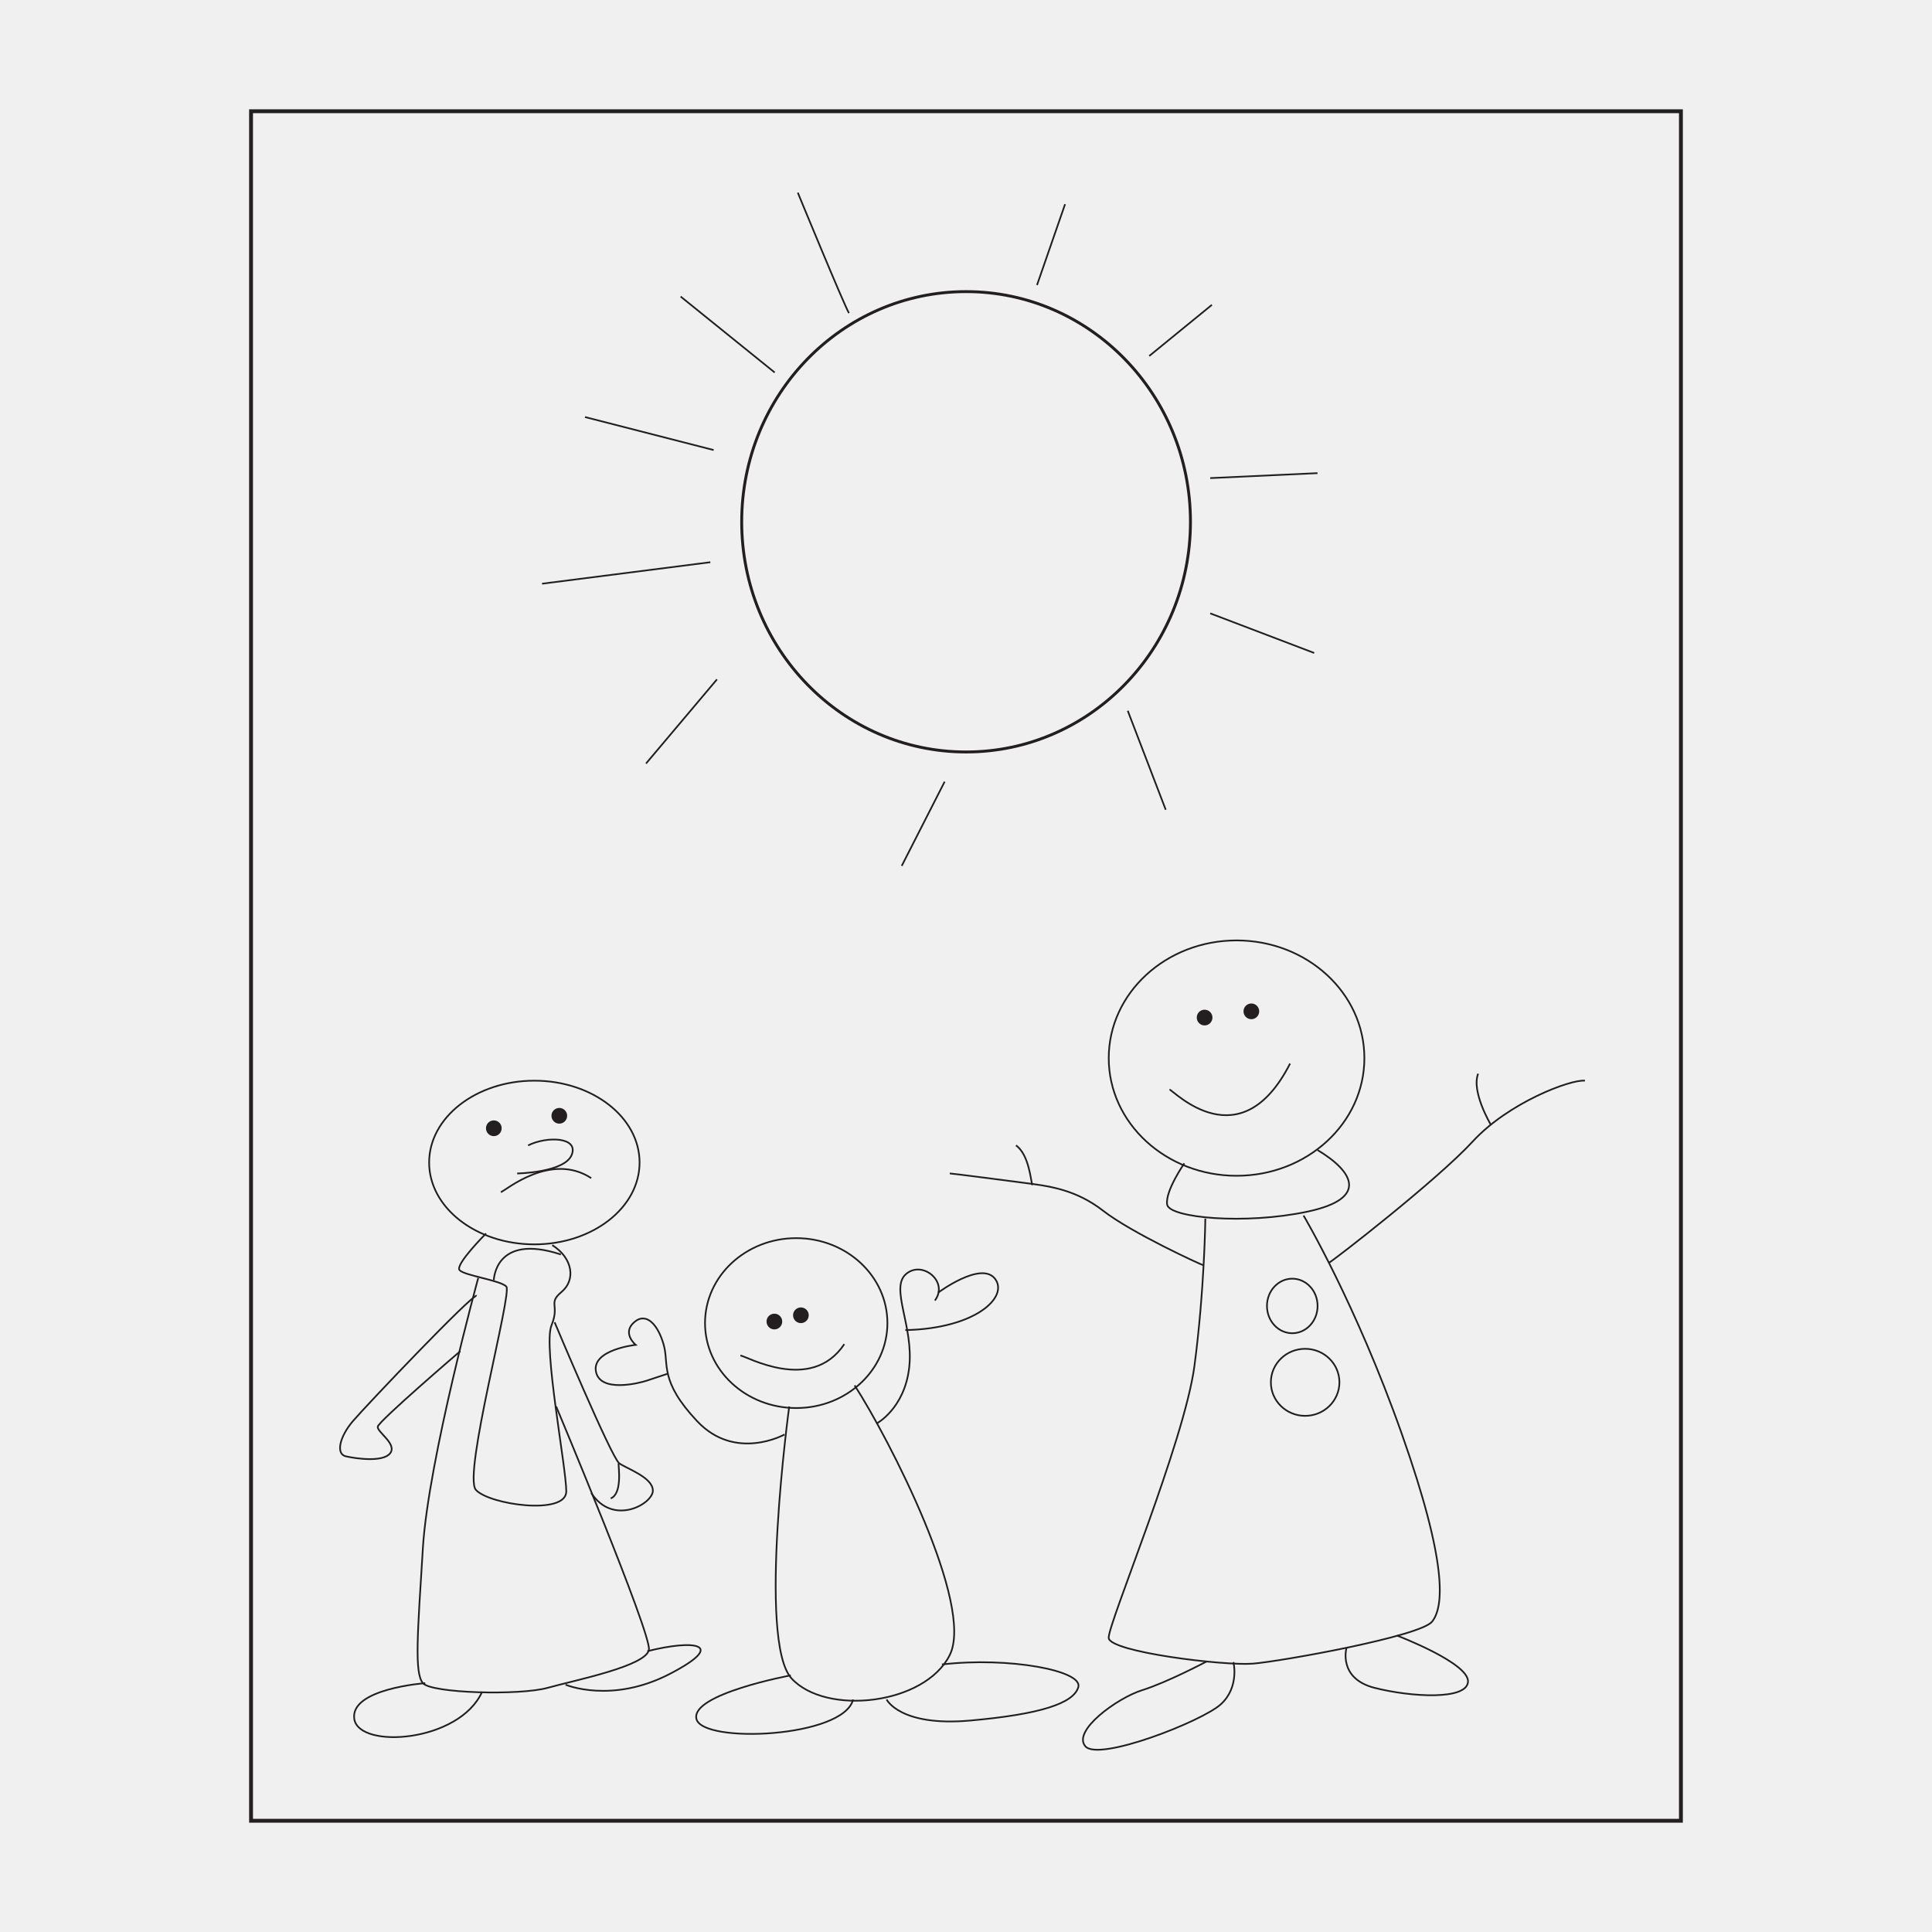
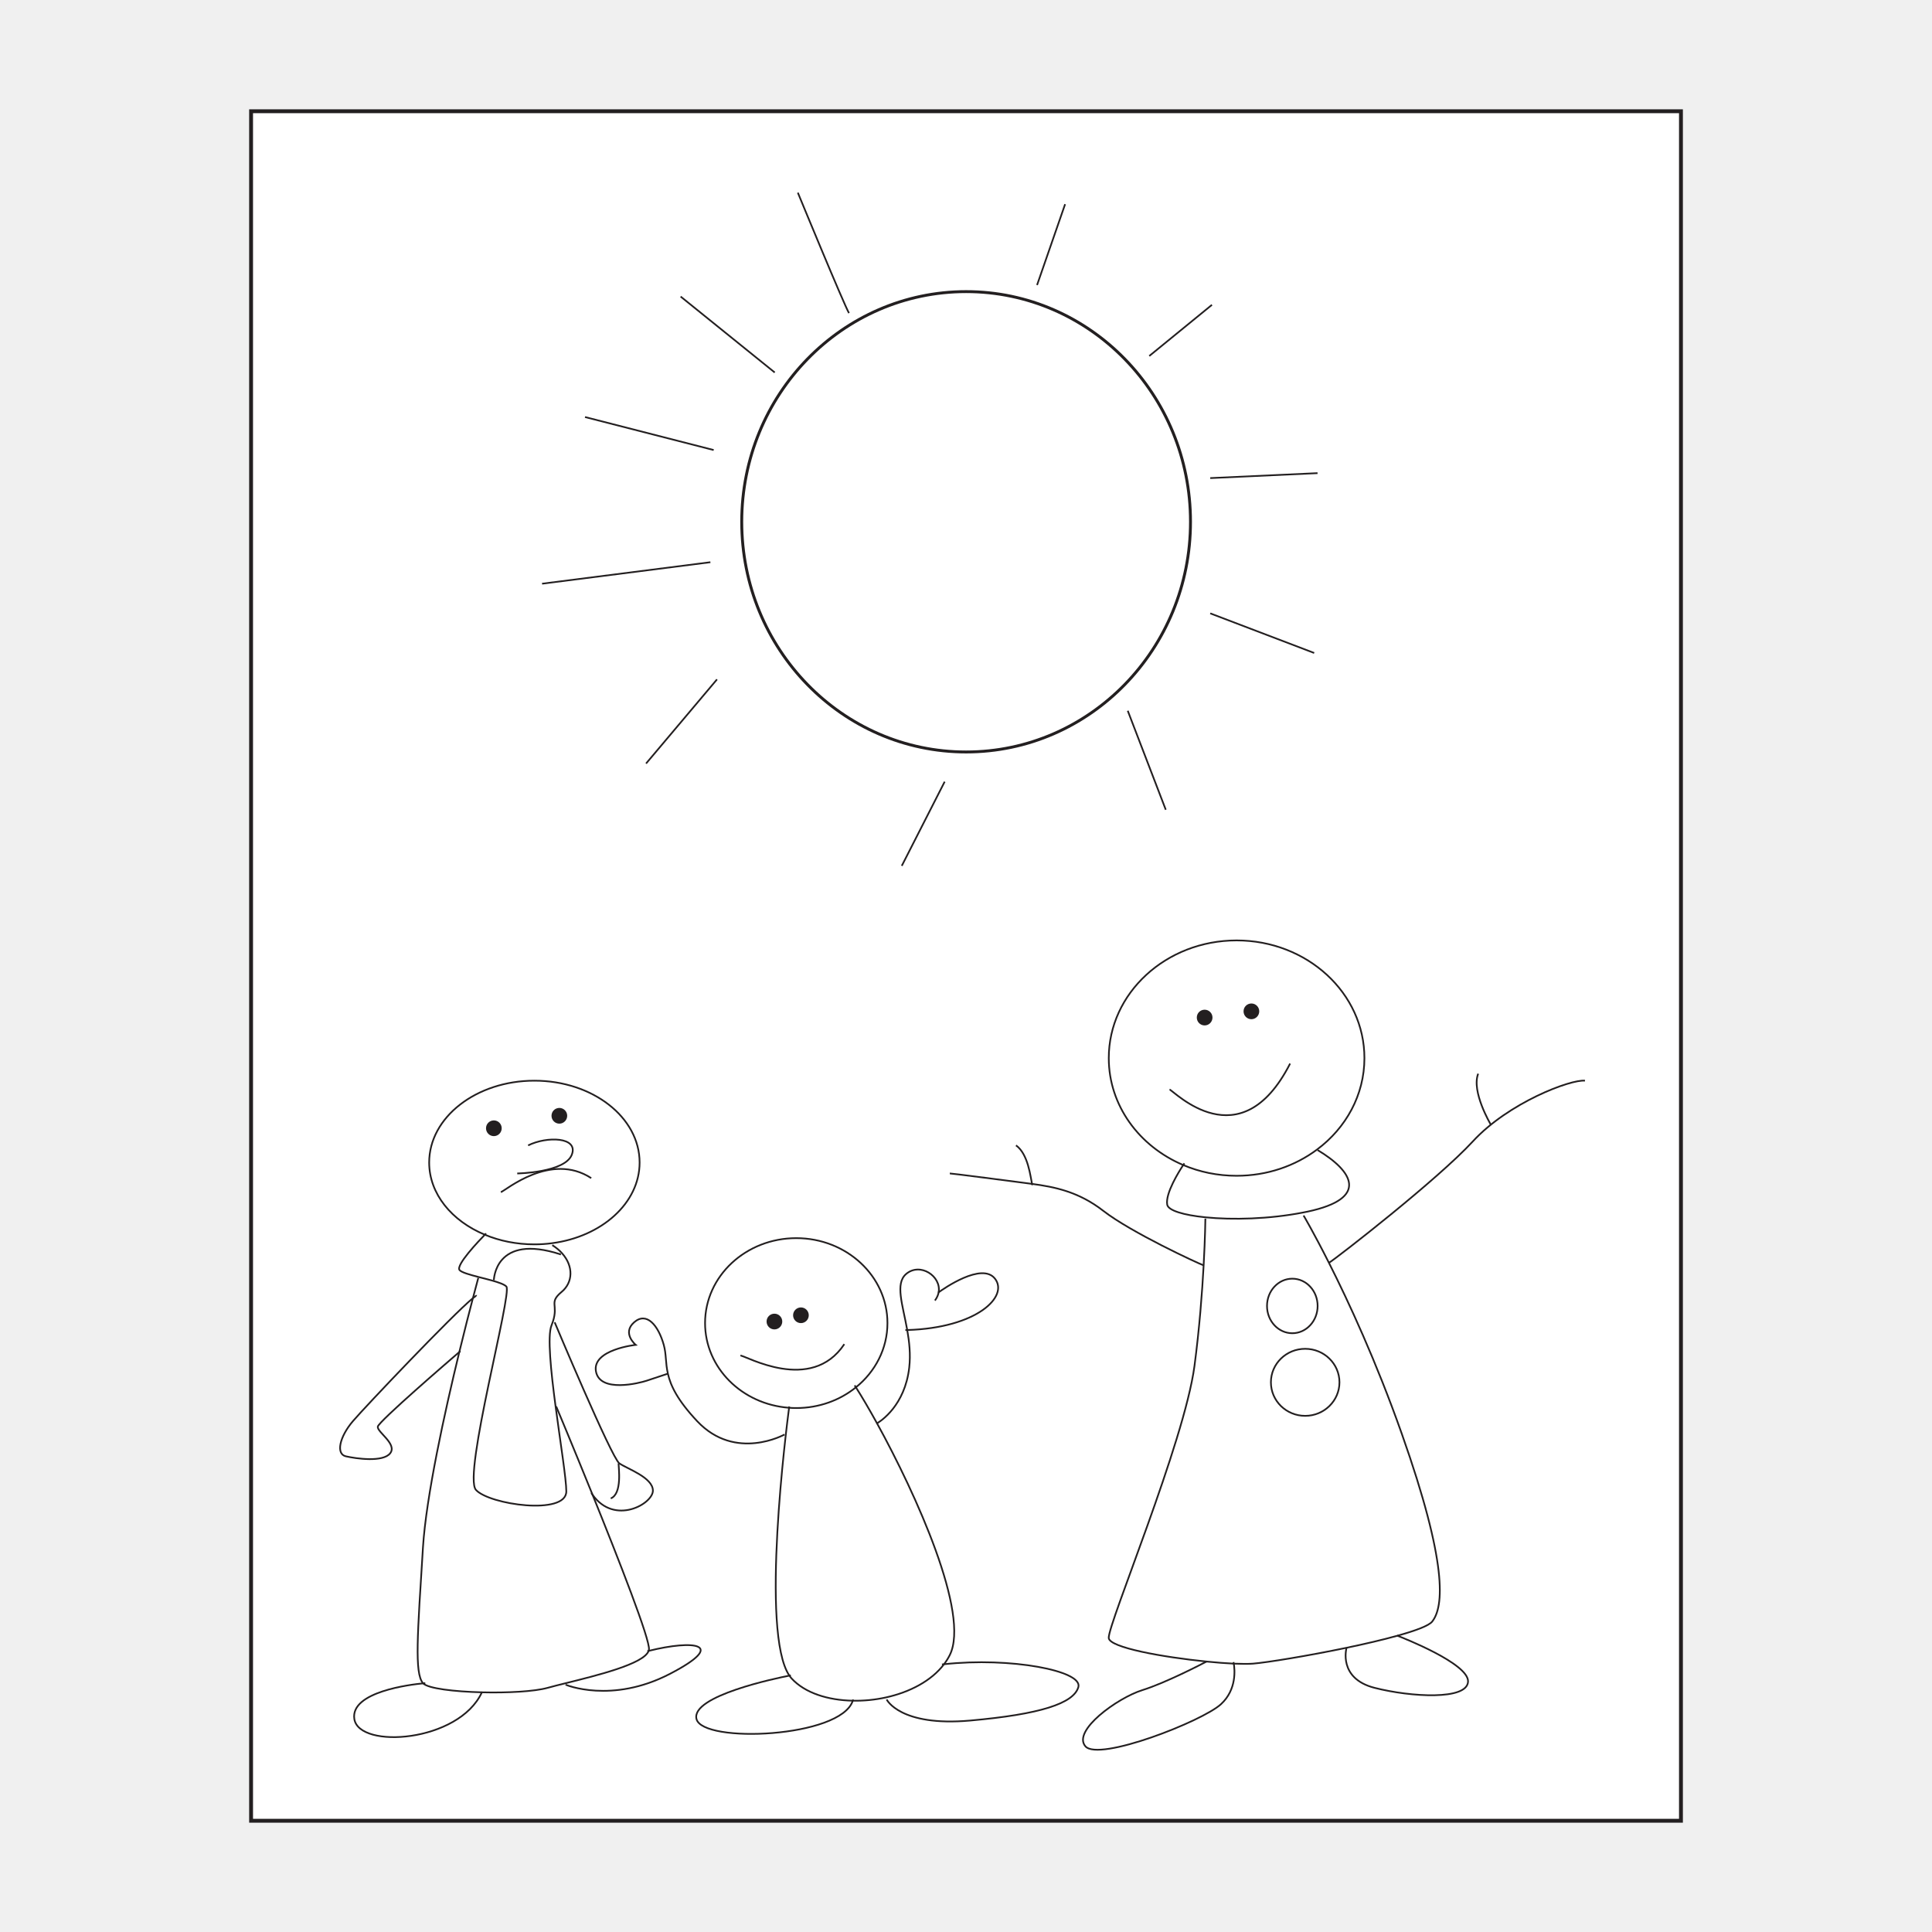
<svg xmlns="http://www.w3.org/2000/svg" id="Layer_1" version="1.1" viewBox="0 0 500 500">
  <defs>
    <style>
-       .st0 {
+       .st0, .st1, .st2 {
+         fill: #fff;
+       }
+ 
+       .st3 {
        fill: #231f20;
      }

-       .st1, .st2, .st3, .st4 {
-         fill: none;
+       .st1 {
+         stroke-width: .75px;
      }

-       .st1, .st3, .st4 {
+       .st1, .st2, .st4 {
        stroke: #231f20;
      }

-       .st5 {
-         clip-path: url(#clippath-1);
-       }
- 
-       .st3 {
+       .st4 {
+         fill: none;
        stroke-width: .44px;
      }
- 
-       .st4 {
-         stroke-width: .75px;
-       }
- 
-       .st6 {
-         clip-path: url(#clippath);
-       }
    </style>
-     <clipPath id="clippath">
-       <rect class="st2" x="85.46" y="48.45" width="326.12" height="408.92" />
-     </clipPath>
-     <clipPath id="clippath-1">
-       <rect class="st2" x="85.46" y="48.45" width="326.12" height="408.92" />
-     </clipPath>
  </defs>
-   <g class="st6">
-     <path class="st4" d="M250.02,75.47c32.07,0,58.07,26.67,58.07,59.57s-26,59.57-58.07,59.57-58.07-26.67-58.07-59.57,26-59.57,58.07-59.57Z" />
+   <rect class="st2" x="64.98" y="28.79" width="370.05" height="442.42" />
+   <g>
+     <g>
+       <path class="st0" d="M167.86,427.25c11.75-2.93,20.54-1.87,5.54,5.93-15.13,7.86-27.03,2.82-27.03,2.82l-.09-.36c8.2-2.04,20.38-5.01,21.58-8.39Z" />
+       <path class="st0" d="M118.87,349.9c1.37-5.65,2.62-10.52,3.52-13.94.86-3.29,1.39-5.24,1.39-5.24l.06-.23c1.15.29,2.36.59,3.46.9,1.72.48,3.18.99,3.74,1.55,1.61,1.61-11.3,48.81-7.87,52.64s23.39,6.66,23.39.4c0-3.15-1.53-12.64-2.77-21.97l.16-.02s4.38,10.45,9.4,22.85c6.87,16.99,14.95,37.63,14.6,40.08-.02.11-.04.22-.09.33-1.2,3.38-13.38,6.35-21.58,8.39-1.74.43-3.31.82-4.55,1.17-3.45.96-10.43,1.33-17.02,1.16-7.17-.18-13.91-.98-15.2-2.32-.02-.01-.03-.03-.05-.05-2.22-2.63-1.41-12.51,0-35.1.83-13.23,5.6-34.91,9.41-50.6Z" />
+       <path class="st0" d="M160.29,378.72c2.02,1.41,8.68,3.63,8.68,7.06s-9.93,9.07-15.62,1.06c-5.02-12.4-9.4-22.85-9.4-22.85l-.16.02c-1.23-9.22-2.16-18.29-1.06-20.99.14-.34.25-.66.35-.96l.47.15s14.72,35.09,16.74,36.51Z" />
+       <path class="st0" d="M125.48,319.54c-8.58-3.55-14.41-10.59-14.41-18.68,0-11.7,12.19-21.18,27.23-21.18s27.23,9.48,27.23,21.18c0,10.49-9.8,19.2-22.67,20.88-1.48.2-3.01.3-4.56.3-4.64,0-9-.9-12.82-2.5Z" />
+       <path class="st0" d="M145.49,324.38c2.96,3.32,2.81,7.51-.14,9.96-3.4,2.84-.78,3.19-2.27,7.72-.1.3-.21.62-.35.96-1.1,2.7-.17,11.77,1.06,20.99,1.24,9.33,2.77,18.82,2.77,21.97,0,6.26-19.96,3.43-23.39-.4s9.48-51.03,7.87-52.64c-.56-.56-2.02-1.07-3.74-1.55l.51-.07s.2-12.3,17.35-6.66l.33-.28Z" />
+       <path class="st0" d="M145.49,324.38l-.33.28c-17.15-5.64-17.35,6.66-17.35,6.66l-.51.07c-1.1-.31-2.31-.61-3.46-.9-2.29-.6-4.37-1.18-4.9-1.79-1.07-1.24,5.06-7.64,6.54-9.16,3.82,1.6,8.18,2.5,12.82,2.5,1.55,0,3.08-.1,4.56-.3l.07.5c1.02.64,1.88,1.37,2.56,2.14Z" />
+       <path class="st0" d="M122.39,335.96c-.9,3.42-2.15,8.29-3.52,13.94-2.48,2.13-20.91,18-21.1,19.32-.2,1.41,5.04,4.44,3.23,6.86-1.82,2.42-8.88,1.41-11.5.81s-1.62-5.04,1.81-9.07c3.09-3.64,25.96-27.7,31.08-31.86Z" />
+       <path class="st0" d="M109.51,435.65c1.29,1.34,8.03,2.14,15.2,2.32-5.98,12.97-31.8,14.75-33.01,6.91-1.08-7.08,14.65-8.93,17.81-9.23Z" />
+     </g>
+     <g>
+       <path class="st4" d="M125.48,319.54c-8.58-3.55-14.41-10.59-14.41-18.68,0-11.7,12.19-21.18,27.23-21.18s27.23,9.48,27.23,21.18c0,10.49-9.8,19.2-22.67,20.88-1.48.2-3.01.3-4.56.3-4.64,0-9-.9-12.82-2.5Z" />
+       <path class="st4" d="M125.8,319.22l-.32.32c-1.48,1.52-7.61,7.92-6.54,9.16.53.61,2.61,1.19,4.9,1.79,1.15.29,2.36.59,3.46.9,1.72.48,3.18.99,3.74,1.55,1.61,1.61-11.3,48.81-7.87,52.64s23.39,6.66,23.39.4c0-3.15-1.53-12.64-2.77-21.97-1.23-9.22-2.16-18.29-1.06-20.99.14-.34.25-.66.35-.96,1.49-4.53-1.13-4.88,2.27-7.72,2.95-2.45,3.1-6.64.14-9.96-.68-.77-1.54-1.5-2.56-2.14" />
+       <path class="st4" d="M127.81,331.32s.2-12.3,17.35-6.66" />
+       <path class="st4" d="M143.55,342.21s14.72,35.09,16.74,36.51c2.02,1.41,8.68,3.63,8.68,7.06s-9.93,9.07-15.62,1.06c-.12-.15-.22-.3-.32-.45" />
+       <path class="st4" d="M160.08,378.72c0,1.01,1.01,7.87-2.02,9.07" />
+       <path class="st4" d="M123.78,330.72s-.53,1.95-1.39,5.24c-.9,3.42-2.15,8.29-3.52,13.94-3.81,15.69-8.58,37.37-9.41,50.6-1.41,22.59-2.22,32.47,0,35.1.02.02.03.04.05.05,1.29,1.34,8.03,2.14,15.2,2.32,6.59.17,13.57-.2,17.02-1.16,1.24-.35,2.81-.74,4.55-1.17,8.2-2.04,20.38-5.01,21.58-8.39.05-.11.07-.22.09-.33.35-2.45-7.73-23.09-14.6-40.08-5.02-12.4-9.4-22.85-9.4-22.85" />
+       <path class="st4" d="M123.38,335.35c-.1-.06-.44.16-.99.61-5.12,4.16-27.99,28.22-31.08,31.86-3.43,4.03-4.43,8.47-1.81,9.07s9.68,1.61,11.5-.81c1.81-2.42-3.43-5.45-3.23-6.86.19-1.32,18.62-17.19,21.1-19.32.18-.16.28-.24.28-.24" />
+       <path class="st4" d="M110.06,435.6s-.2.01-.55.05c-3.16.3-18.89,2.15-17.81,9.23,1.21,7.84,27.03,6.06,33.01-6.91.02-.05.05-.1.07-.15" />
+       <path class="st4" d="M146.37,436s11.9,5.04,27.03-2.82c15-7.8,6.21-8.86-5.54-5.93-.1.03-.21.05-.31.08" />
+     </g>
  </g>
-   <line class="st3" x1="268.38" y1="73.77" x2="275.64" y2="52.84" />
-   <line class="st3" x1="297.42" y1="92.13" x2="313.64" y2="78.89" />
-   <line class="st3" x1="313.21" y1="123.73" x2="340.97" y2="122.45" />
-   <line class="st3" x1="313.21" y1="158.74" x2="340.11" y2="168.99" />
-   <line class="st3" x1="291.86" y1="183.94" x2="301.69" y2="209.56" />
-   <line class="st3" x1="244.47" y1="202.3" x2="233.37" y2="224.08" />
-   <line class="st3" x1="185.55" y1="175.82" x2="167.19" y2="197.6" />
-   <line class="st3" x1="183.84" y1="145.5" x2="140.29" y2="151.06" />
-   <line class="st3" x1="184.69" y1="116.47" x2="151.39" y2="107.93" />
-   <line class="st3" x1="200.49" y1="96.4" x2="176.15" y2="76.75" />
-   <g class="st5">
-     <path class="st3" d="M219.71,81.03c-1.28-2.13-13.24-31.17-13.24-31.17" />
-     <ellipse class="st3" cx="138.29" cy="300.86" rx="27.23" ry="21.18" />
-     <path class="st3" d="M320.02,243.38c18.27,0,33.08,13.64,33.08,30.46s-14.81,30.45-33.08,30.45-33.08-13.64-33.08-30.45,14.81-30.46,33.08-30.46Z" />
-     <path class="st3" d="M206.06,320.43c13.03,0,23.6,9.84,23.6,21.98s-10.56,21.99-23.6,21.99-23.6-9.84-23.6-21.99,10.57-21.98,23.6-21.98Z" />
-     <path class="st0" d="M200.41,340.2c1,0,1.81.81,1.81,1.81s-.81,1.82-1.81,1.82-1.81-.81-1.81-1.82.81-1.81,1.81-1.81" />
-     <path class="st3" d="M200.41,340.2c1,0,1.81.81,1.81,1.81s-.81,1.82-1.81,1.82-1.81-.81-1.81-1.82.81-1.81,1.81-1.81Z" />
-     <path class="st0" d="M207.27,338.58c1,0,1.81.81,1.81,1.81s-.81,1.81-1.81,1.81-1.81-.81-1.81-1.81.81-1.81,1.81-1.81" />
-     <path class="st3" d="M207.27,338.58c1,0,1.81.81,1.81,1.81s-.81,1.81-1.81,1.81-1.81-.81-1.81-1.81.81-1.81,1.81-1.81Z" />
-     <path class="st0" d="M311.75,261.53c1,0,1.81.81,1.81,1.81s-.81,1.82-1.81,1.82-1.81-.81-1.81-1.82.81-1.81,1.81-1.81" />
-     <path class="st3" d="M311.75,261.53c1,0,1.81.81,1.81,1.81s-.81,1.82-1.81,1.82-1.81-.81-1.81-1.82.81-1.81,1.81-1.81Z" />
-     <path class="st0" d="M323.85,259.92c1,0,1.81.81,1.81,1.81s-.81,1.82-1.81,1.82-1.81-.81-1.81-1.82.81-1.81,1.81-1.81" />
-     <path class="st3" d="M323.85,259.92c1,0,1.81.81,1.81,1.81s-.81,1.82-1.81,1.82-1.81-.81-1.81-1.82.81-1.81,1.81-1.81Z" />
-     <path class="st0" d="M127.8,290.18c1,0,1.81.81,1.81,1.81s-.81,1.82-1.81,1.82-1.81-.81-1.81-1.82.81-1.81,1.81-1.81" />
-     <path class="st3" d="M127.8,290.18c1,0,1.81.81,1.81,1.81s-.81,1.82-1.81,1.82-1.81-.81-1.81-1.82.81-1.81,1.81-1.81Z" />
-     <path class="st0" d="M144.75,286.95c1,0,1.81.81,1.81,1.81s-.81,1.82-1.81,1.82-1.81-.81-1.81-1.82.81-1.81,1.81-1.81" />
-     <path class="st3" d="M144.75,286.95c1,0,1.81.81,1.81,1.81s-.81,1.82-1.81,1.82-1.81-.81-1.81-1.82.81-1.81,1.81-1.81Z" />
-     <path class="st3" d="M302.67,281.97c1.08.27,18.29,18.56,31.2-6.72" />
-     <path class="st3" d="M191.61,350.82c1.35,0,18.29,9.95,26.89-2.96" />
-     <path class="st3" d="M129.62,308.53c1.21-.4,12.91-10.49,23.39-3.63" />
-     <path class="st3" d="M133.85,303.69s12.3-.2,14.12-4.84c1.81-4.64-6.45-4.84-11.3-2.42" />
-     <path class="st3" d="M125.79,319.22s-8.07,8.07-6.86,9.48c1.21,1.41,10.49,2.62,12.1,4.24,1.61,1.61-11.3,48.81-7.87,52.64,3.43,3.83,23.39,6.66,23.39.4s-6.05-37.52-3.83-42.96c2.22-5.45-1.01-5.65,2.62-8.68,3.63-3.02,3.02-8.67-2.42-12.1" />
-     <path class="st3" d="M127.8,331.32s.2-12.3,17.35-6.66" />
-     <path class="st3" d="M143.54,342.21s14.72,35.09,16.74,36.51c2.02,1.41,8.68,3.63,8.68,7.06s-10.29,9.28-15.94.61" />
-     <path class="st3" d="M160.07,378.72c0,1.01,1.01,7.87-2.02,9.07" />
-     <path class="st3" d="M123.77,330.72s-12.91,47.2-14.32,69.78c-1.41,22.59-2.22,32.47,0,35.1,2.22,2.62,25.01,3.23,32.27,1.21,7.26-2.02,25.61-5.65,26.22-9.89.6-4.23-24-62.93-24-62.93" />
-     <path class="st3" d="M123.37,335.35c-1.01-.6-28.64,28.44-32.07,32.47-3.43,4.03-4.43,8.47-1.81,9.07,2.62.6,9.68,1.61,11.5-.81,1.81-2.42-3.43-5.45-3.23-6.86.2-1.41,21.38-19.56,21.38-19.56" />
-     <path class="st3" d="M110.05,435.6s-19.56,1.41-18.36,9.28c1.21,7.87,27.23,6.05,33.08-7.06" />
-     <path class="st3" d="M146.36,436s11.9,5.04,27.03-2.82c15.13-7.87,6.05-8.88-5.85-5.85" />
-     <path class="st3" d="M204.25,363.99s-8.27,60.71.6,70.39c8.87,9.68,34.49,6.86,40.94-6.05,6.45-12.91-15.73-56.07-24.61-69.79" />
-     <path class="st3" d="M226.83,368.43s7.26-3.83,8.47-14.52c1.21-10.69-5.04-20.57-.81-24.2,4.24-3.63,11.09,2.02,7.46,6.86" />
-     <path class="st3" d="M242.77,334.55s11.09-8.27,14.72-3.63c3.63,4.64-4.84,12.91-23.19,13.31" />
-     <path class="st3" d="M172.78,355.52l-5.45,1.81c-1.81.6-12.1,3.23-13.11-2.42-1.01-5.65,10.29-6.86,10.29-6.86,0,0-3.63-3.03-.4-5.85,3.23-2.82,6.25.81,7.66,5.85,1.41,5.04-1.21,9.28,8.67,19.77,9.89,10.49,22.59,3.43,22.59,3.43" />
-     <path class="st3" d="M204.65,433.58s-26.02,4.84-24.41,11.3c1.62,6.45,38.12,4.84,40.54-5.04" />
-     <path class="st3" d="M229.46,439.83s3.43,7.06,21.58,5.45c18.15-1.61,26.83-4.44,28.03-8.67,1.21-4.24-17.95-7.87-35.3-5.85" />
-     <path class="st3" d="M306.5,301.07s-5.04,7.26-4.44,10.69c.6,3.43,20.17,5.24,36.31,1.81,16.13-3.43,11.7-10.49,2.62-15.93" />
-     <path class="st3" d="M343.82,326.88c1.21-.6,28.03-21.38,37.32-31.47,9.28-10.08,25.41-16.13,29.04-15.73" />
-     <path class="st3" d="M385.77,290.98s-5.04-8.47-3.23-13.11" />
-     <path class="st3" d="M337.36,314.58s13.51,22.79,25.41,56.47c11.9,33.68,10.89,44.78,7.87,48.61-3.03,3.83-38.93,10.28-46.39,10.89-7.46.6-37.11-3.02-37.32-6.66-.2-3.63,19.56-50.62,22.19-70.39,2.62-19.77,2.82-38.12,2.82-38.12" />
-     <path class="st3" d="M311.55,327.49c-.81-.2-18.76-8.47-26.02-14.12-7.26-5.65-14.32-6.45-20.57-7.26-6.25-.81-18.56-2.42-19.16-2.42" />
-     <path class="st3" d="M267.17,306.71c-.4-1.01-.81-7.87-4.24-10.29" />
-     <path class="st3" d="M312.35,429.95s-10.29,5.45-16.74,7.46c-6.45,2.02-18.15,10.49-14.73,14.52,3.43,4.04,30.26-6.45,35.1-10.89,4.84-4.44,3.23-10.89,3.23-10.89" />
-     <path class="st3" d="M348.46,426.52s-2.22,7.87,7.26,10.29c9.48,2.42,24,3.23,24.2-1.62.2-4.84-18.36-11.9-18.36-11.9" />
-     <path class="st3" d="M334.44,330.92c3.62,0,6.55,3.16,6.55,7.06s-2.93,7.06-6.55,7.06-6.55-3.16-6.55-7.06,2.93-7.06,6.55-7.06Z" />
-     <path class="st3" d="M337.77,349.07c4.9,0,8.87,3.88,8.87,8.67s-3.97,8.68-8.87,8.68-8.87-3.88-8.87-8.68,3.97-8.67,8.87-8.67Z" />
+   <g>
+     <g>
+       <path class="st0" d="M244.31,430.7c17.21-1.89,35.97,1.71,34.77,5.91-1.2,4.23-9.88,7.06-28.03,8.67-18.15,1.61-21.58-5.45-21.58-5.45l-.12-.55c6.09-1.36,11.7-4.26,14.96-8.58Z" />
+       <path class="st0" d="M242.92,334.45c1.27-.92,11.19-7.87,14.58-3.53,3.6,4.6-4.69,12.76-22.71,13.29-1.17-6.6-3.19-12.01-.29-14.5,3.63-3.1,9.16.58,8.42,4.74Z" />
+       <path class="st0" d="M220.7,440.14c-6.41-.12-12.39-1.99-15.84-5.76-.2-.22-.39-.46-.57-.73-7.58-11.13-.7-64.57-.08-69.32.61.05,1.23.07,1.86.07,5.91,0,11.3-2.02,15.44-5.36,1.53,2.4,3.41,5.59,5.46,9.31,10.1,18.34,24.13,49.37,18.83,59.98-.42.83-.91,1.62-1.49,2.37-3.26,4.32-8.87,7.22-14.96,8.58-2.84.63-5.79.92-8.65.86Z" />
+       <path class="st0" d="M221.51,359.04c-4.14,3.34-9.53,5.36-15.44,5.36-.63,0-1.25-.02-1.86-.07-12.17-.88-21.74-10.35-21.74-21.92,0-12.15,10.57-21.98,23.6-21.98s23.6,9.84,23.6,21.98c0,6.64-3.16,12.6-8.16,16.63Z" />
+       <path class="st0" d="M204.86,434.38c3.45,3.77,9.43,5.64,15.84,5.76-3.08,9.61-38.85,11.12-40.45,4.74-1.5-6,20.87-10.61,24.04-11.23.18.27.37.51.57.73Z" />
+       <path class="st0" d="M172.85,355.51h-.06s-5.45,1.82-5.45,1.82c-1.81.6-12.1,3.23-13.11-2.42s10.29-6.86,10.29-6.86c0,0-3.63-3.03-.4-5.85s6.25.81,7.66,5.85c.68,2.41.42,4.64,1.07,7.46Z" />
+     </g>
+     <g>
+       <path class="st4" d="M204.21,364.33c-12.17-.88-21.74-10.35-21.74-21.92,0-12.15,10.57-21.98,23.6-21.98s23.6,9.84,23.6,21.98c0,6.64-3.16,12.6-8.16,16.63-4.14,3.34-9.53,5.36-15.44,5.36-.63,0-1.25-.02-1.86-.07Z" />
+       <path class="st4" d="M204.26,363.99s-.02.12-.05.34c-.62,4.75-7.5,58.19.08,69.32.18.27.37.51.57.73,3.45,3.77,9.43,5.64,15.84,5.76,2.86.06,5.81-.23,8.65-.86,6.09-1.36,11.7-4.26,14.96-8.58.58-.75,1.07-1.54,1.49-2.37,5.3-10.61-8.73-41.64-18.83-59.98-2.05-3.72-3.93-6.91-5.46-9.31-.11-.17-.22-.34-.32-.5" />
+       <path class="st4" d="M226.84,368.43s.04-.02.13-.08c.97-.56,7.22-4.59,8.34-14.44.38-3.37.02-6.66-.52-9.7-1.17-6.6-3.19-12.01-.29-14.5,3.63-3.1,9.16.58,8.42,4.74-.13.7-.43,1.42-.96,2.12" />
+       <path class="st4" d="M242.78,334.55s.05-.03.14-.1c1.27-.92,11.19-7.87,14.58-3.53,3.6,4.6-4.69,12.76-22.71,13.29-.16,0-.32.02-.48.02" />
+       <path class="st4" d="M172.79,355.52l-5.45,1.81c-1.81.6-12.1,3.23-13.11-2.42s10.29-6.86,10.29-6.86c0,0-3.63-3.03-.4-5.85s6.25.81,7.66,5.85c.68,2.41.42,4.64,1.07,7.46.69,3.07,2.45,6.84,7.6,12.31,9.89,10.49,22.59,3.43,22.59,3.43" />
+       <path class="st4" d="M204.66,433.58s-.13.02-.37.07c-3.17.62-25.54,5.23-24.04,11.23,1.6,6.38,37.37,4.87,40.45-4.74.04-.1.07-.2.09-.3" />
+       <path class="st4" d="M229.47,439.83s3.43,7.06,21.58,5.45c18.15-1.61,26.83-4.44,28.03-8.67,1.2-4.2-17.56-7.8-34.77-5.91-.18.02-.35.04-.53.06" />
+     </g>
  </g>
-   <rect class="st1" x="64.97" y="28.79" width="370.05" height="442.42" />
+   <g>
+     <g>
+       <path class="st0" d="M361.65,423.32c1.29.5,18.47,7.21,18.28,11.87-.2,4.85-14.72,4.04-24.2,1.62s-7.26-10.29-7.26-10.29l-.02-.07c4.73-.98,9.37-2.06,13.2-3.13Z" />
+       <path class="st0" d="M361.65,423.32c-3.83,1.07-8.47,2.15-13.2,3.13-10.08,2.11-20.54,3.8-24.19,4.1-1.17.09-2.89.08-4.96,0-2.06-.1-4.47-.28-7.03-.54-11.19-1.12-25.19-3.61-25.33-6.11-.2-3.63,19.56-50.62,22.19-70.39,1.28-9.68,1.99-19.03,2.37-26.03.4-7.31.45-12.09.45-12.09l.04-.34c6.94.7,16.5.47,25.23-1.24l.15.78s2.62,4.42,6.56,12.24c5.02,9.94,12.19,25.38,18.85,44.23,11.9,33.68,10.89,44.78,7.87,48.61-.86,1.08-4.31,2.36-9,3.66ZM346.65,357.74c0-4.79-3.97-8.67-8.87-8.67s-8.87,3.87-8.87,8.67,3.97,8.68,8.87,8.68,8.87-3.89,8.87-8.68ZM341,337.98c0-3.9-2.93-7.06-6.55-7.06s-6.55,3.16-6.55,7.06,2.93,7.06,6.55,7.06,6.55-3.16,6.55-7.06Z" />
+       <path class="st0" d="M337.78,349.07c4.9,0,8.87,3.88,8.87,8.67s-3.97,8.68-8.87,8.68-8.87-3.88-8.87-8.68,3.97-8.67,8.87-8.67Z" />
+       <path class="st0" d="M306.22,301.51c-11.38-4.81-19.27-15.4-19.27-27.67,0-16.81,14.81-30.46,33.08-30.46s33.08,13.64,33.08,30.46c0,9.54-4.77,18.06-12.23,23.64-5.69,4.26-12.94,6.81-20.85,6.81-4.93,0-9.61-.99-13.81-2.78Z" />
+       <path class="st0" d="M341,297.64c9.08,5.44,13.51,12.5-2.62,15.93-.38.08-.77.16-1.16.23-8.73,1.71-18.29,1.94-25.23,1.24-5.71-.57-9.66-1.77-9.92-3.28-.51-2.92,3.08-8.63,4.15-10.25,4.2,1.79,8.88,2.78,13.81,2.78,7.91,0,15.16-2.55,20.85-6.81l.12.16Z" />
+       <ellipse class="st0" cx="334.45" cy="337.98" rx="6.55" ry="7.06" />
+       <path class="st0" d="M319.3,430.54c.25,1.46.82,6.71-3.31,10.5-4.84,4.44-31.67,14.93-35.1,10.89-3.42-4.03,8.28-12.5,14.73-14.52,6.1-1.9,15.62-6.87,16.65-7.41,2.56.26,4.97.44,7.03.54Z" />
+     </g>
+     <g>
+       <path class="st4" d="M306.22,301.51c-11.38-4.81-19.27-15.4-19.27-27.67,0-16.81,14.81-30.46,33.08-30.46s33.08,13.64,33.08,30.46c0,9.54-4.77,18.06-12.23,23.64-5.69,4.26-12.94,6.81-20.85,6.81-4.93,0-9.61-.99-13.81-2.78Z" />
+       <path class="st4" d="M302.68,281.97c1.08.27,18.29,18.56,31.2-6.72" />
+       <path class="st4" d="M306.51,301.07s-.11.16-.29.44c-1.07,1.62-4.66,7.33-4.15,10.25.26,1.51,4.21,2.71,9.92,3.28,6.94.7,16.5.47,25.23-1.24.39-.07.78-.15,1.16-.23,16.13-3.43,11.7-10.49,2.62-15.93" />
+       <path class="st4" d="M343.83,326.88s.06-.03.1-.06c2.15-1.35,28.11-21.52,37.22-31.41,9.28-10.08,25.41-16.13,29.04-15.73" />
+       <path class="st4" d="M385.78,290.98s-5.04-8.47-3.23-13.11" />
+       <path class="st4" d="M337.37,314.58s2.62,4.42,6.56,12.24c5.02,9.94,12.19,25.38,18.85,44.23,11.9,33.68,10.89,44.78,7.87,48.61-.86,1.08-4.31,2.36-9,3.66-3.83,1.07-8.47,2.15-13.2,3.13-10.08,2.11-20.54,3.8-24.19,4.1-1.17.09-2.89.08-4.96,0-2.06-.1-4.47-.28-7.03-.54-11.19-1.12-25.19-3.61-25.33-6.11-.2-3.63,19.56-50.62,22.19-70.39,1.28-9.68,1.99-19.03,2.37-26.03.4-7.31.45-12.09.45-12.09" />
+       <path class="st4" d="M311.56,327.49s-.03-.01-.06-.02c-1.38-.47-18.83-8.55-25.96-14.1-6.45-5.02-12.74-6.21-18.45-6.98-.72-.1-1.42-.19-2.12-.28-6.25-.81-18.56-2.42-19.16-2.42" />
+       <path class="st4" d="M267.18,306.71c-.03-.07-.06-.18-.09-.32-.39-1.67-.97-7.73-4.15-9.97" />
+       <path class="st4" d="M312.36,429.95s-.03.02-.09.05c-1.03.54-10.55,5.51-16.65,7.41-6.45,2.02-18.15,10.49-14.73,14.52,3.43,4.04,30.26-6.45,35.1-10.89,4.13-3.79,3.56-9.04,3.31-10.5-.04-.25-.08-.39-.08-.39" />
+       <path class="st4" d="M348.47,426.52s-2.22,7.87,7.26,10.29,24,3.23,24.2-1.62c.19-4.66-16.99-11.37-18.28-11.87-.05-.02-.08-.03-.08-.03" />
+       <ellipse class="st4" cx="334.45" cy="337.98" rx="6.55" ry="7.06" />
+       <path class="st4" d="M337.78,349.07c4.9,0,8.87,3.88,8.87,8.67s-3.97,8.68-8.87,8.68-8.87-3.88-8.87-8.68,3.97-8.67,8.87-8.67Z" />
+     </g>
+   </g>
+   <path class="st1" d="M250.03,75.47c32.07,0,58.07,26.67,58.07,59.57s-26,59.57-58.07,59.57-58.07-26.67-58.07-59.57,26-59.57,58.07-59.57h0Z" />
+   <line class="st4" x1="268.39" y1="73.77" x2="275.65" y2="52.84" />
+   <line class="st4" x1="297.43" y1="92.13" x2="313.65" y2="78.89" />
+   <line class="st4" x1="313.21" y1="123.73" x2="340.98" y2="122.45" />
+   <line class="st4" x1="313.21" y1="158.74" x2="340.11" y2="168.99" />
+   <line class="st4" x1="291.86" y1="183.94" x2="301.7" y2="209.56" />
+   <line class="st4" x1="244.48" y1="202.3" x2="233.38" y2="224.08" />
+   <line class="st4" x1="185.56" y1="175.82" x2="167.2" y2="197.6" />
+   <line class="st4" x1="183.85" y1="145.5" x2="140.29" y2="151.06" />
+   <line class="st4" x1="184.7" y1="116.47" x2="151.4" y2="107.93" />
+   <line class="st4" x1="200.5" y1="96.4" x2="176.15" y2="76.75" />
+   <path class="st4" d="M219.72,81.03c-1.28-2.13-13.24-31.17-13.24-31.17" />
+   <path class="st3" d="M200.42,340.2c1,0,1.81.81,1.81,1.81s-.81,1.82-1.81,1.82-1.81-.81-1.81-1.82.81-1.81,1.81-1.81" />
+   <path class="st4" d="M200.42,340.2c1,0,1.81.81,1.81,1.81s-.81,1.82-1.81,1.82-1.81-.81-1.81-1.82.81-1.81,1.81-1.81Z" />
+   <path class="st3" d="M207.28,338.58c1,0,1.81.81,1.81,1.81s-.81,1.81-1.81,1.81-1.81-.81-1.81-1.81.81-1.81,1.81-1.81" />
+   <path class="st4" d="M207.28,338.58c1,0,1.81.81,1.81,1.81s-.81,1.81-1.81,1.81-1.81-.81-1.81-1.81.81-1.81,1.81-1.81Z" />
+   <path class="st3" d="M311.76,261.53c1,0,1.81.81,1.81,1.81s-.81,1.82-1.81,1.82-1.81-.81-1.81-1.82.81-1.81,1.81-1.81" />
+   <path class="st4" d="M311.76,261.53c1,0,1.81.81,1.81,1.81s-.81,1.82-1.81,1.82-1.81-.81-1.81-1.82.81-1.81,1.81-1.81Z" />
+   <path class="st3" d="M323.86,259.92c1,0,1.81.81,1.81,1.81s-.81,1.82-1.81,1.82-1.81-.81-1.81-1.82.81-1.81,1.81-1.81" />
+   <path class="st4" d="M323.86,259.92c1,0,1.81.81,1.81,1.81s-.81,1.82-1.81,1.82-1.81-.81-1.81-1.82.81-1.81,1.81-1.81Z" />
+   <path class="st3" d="M127.81,290.18c1,0,1.81.81,1.81,1.81s-.81,1.82-1.81,1.82-1.81-.81-1.81-1.82.81-1.81,1.81-1.81" />
+   <path class="st4" d="M127.81,290.18c1,0,1.81.81,1.81,1.81s-.81,1.82-1.81,1.82-1.81-.81-1.81-1.82.81-1.81,1.81-1.81Z" />
+   <path class="st3" d="M144.76,286.95c1,0,1.81.81,1.81,1.81s-.81,1.82-1.81,1.82-1.81-.81-1.81-1.82.81-1.81,1.81-1.81" />
+   <path class="st4" d="M144.76,286.95c1,0,1.81.81,1.81,1.81s-.81,1.82-1.81,1.82-1.81-.81-1.81-1.82.81-1.81,1.81-1.81Z" />
+   <path class="st4" d="M191.62,350.82c1.35,0,18.29,9.95,26.89-2.96" />
+   <path class="st4" d="M129.62,308.53c1.21-.4,12.91-10.49,23.39-3.63" />
+   <path class="st4" d="M133.86,303.69s12.3-.2,14.12-4.84c1.81-4.64-6.45-4.84-11.3-2.42" />
</svg>
